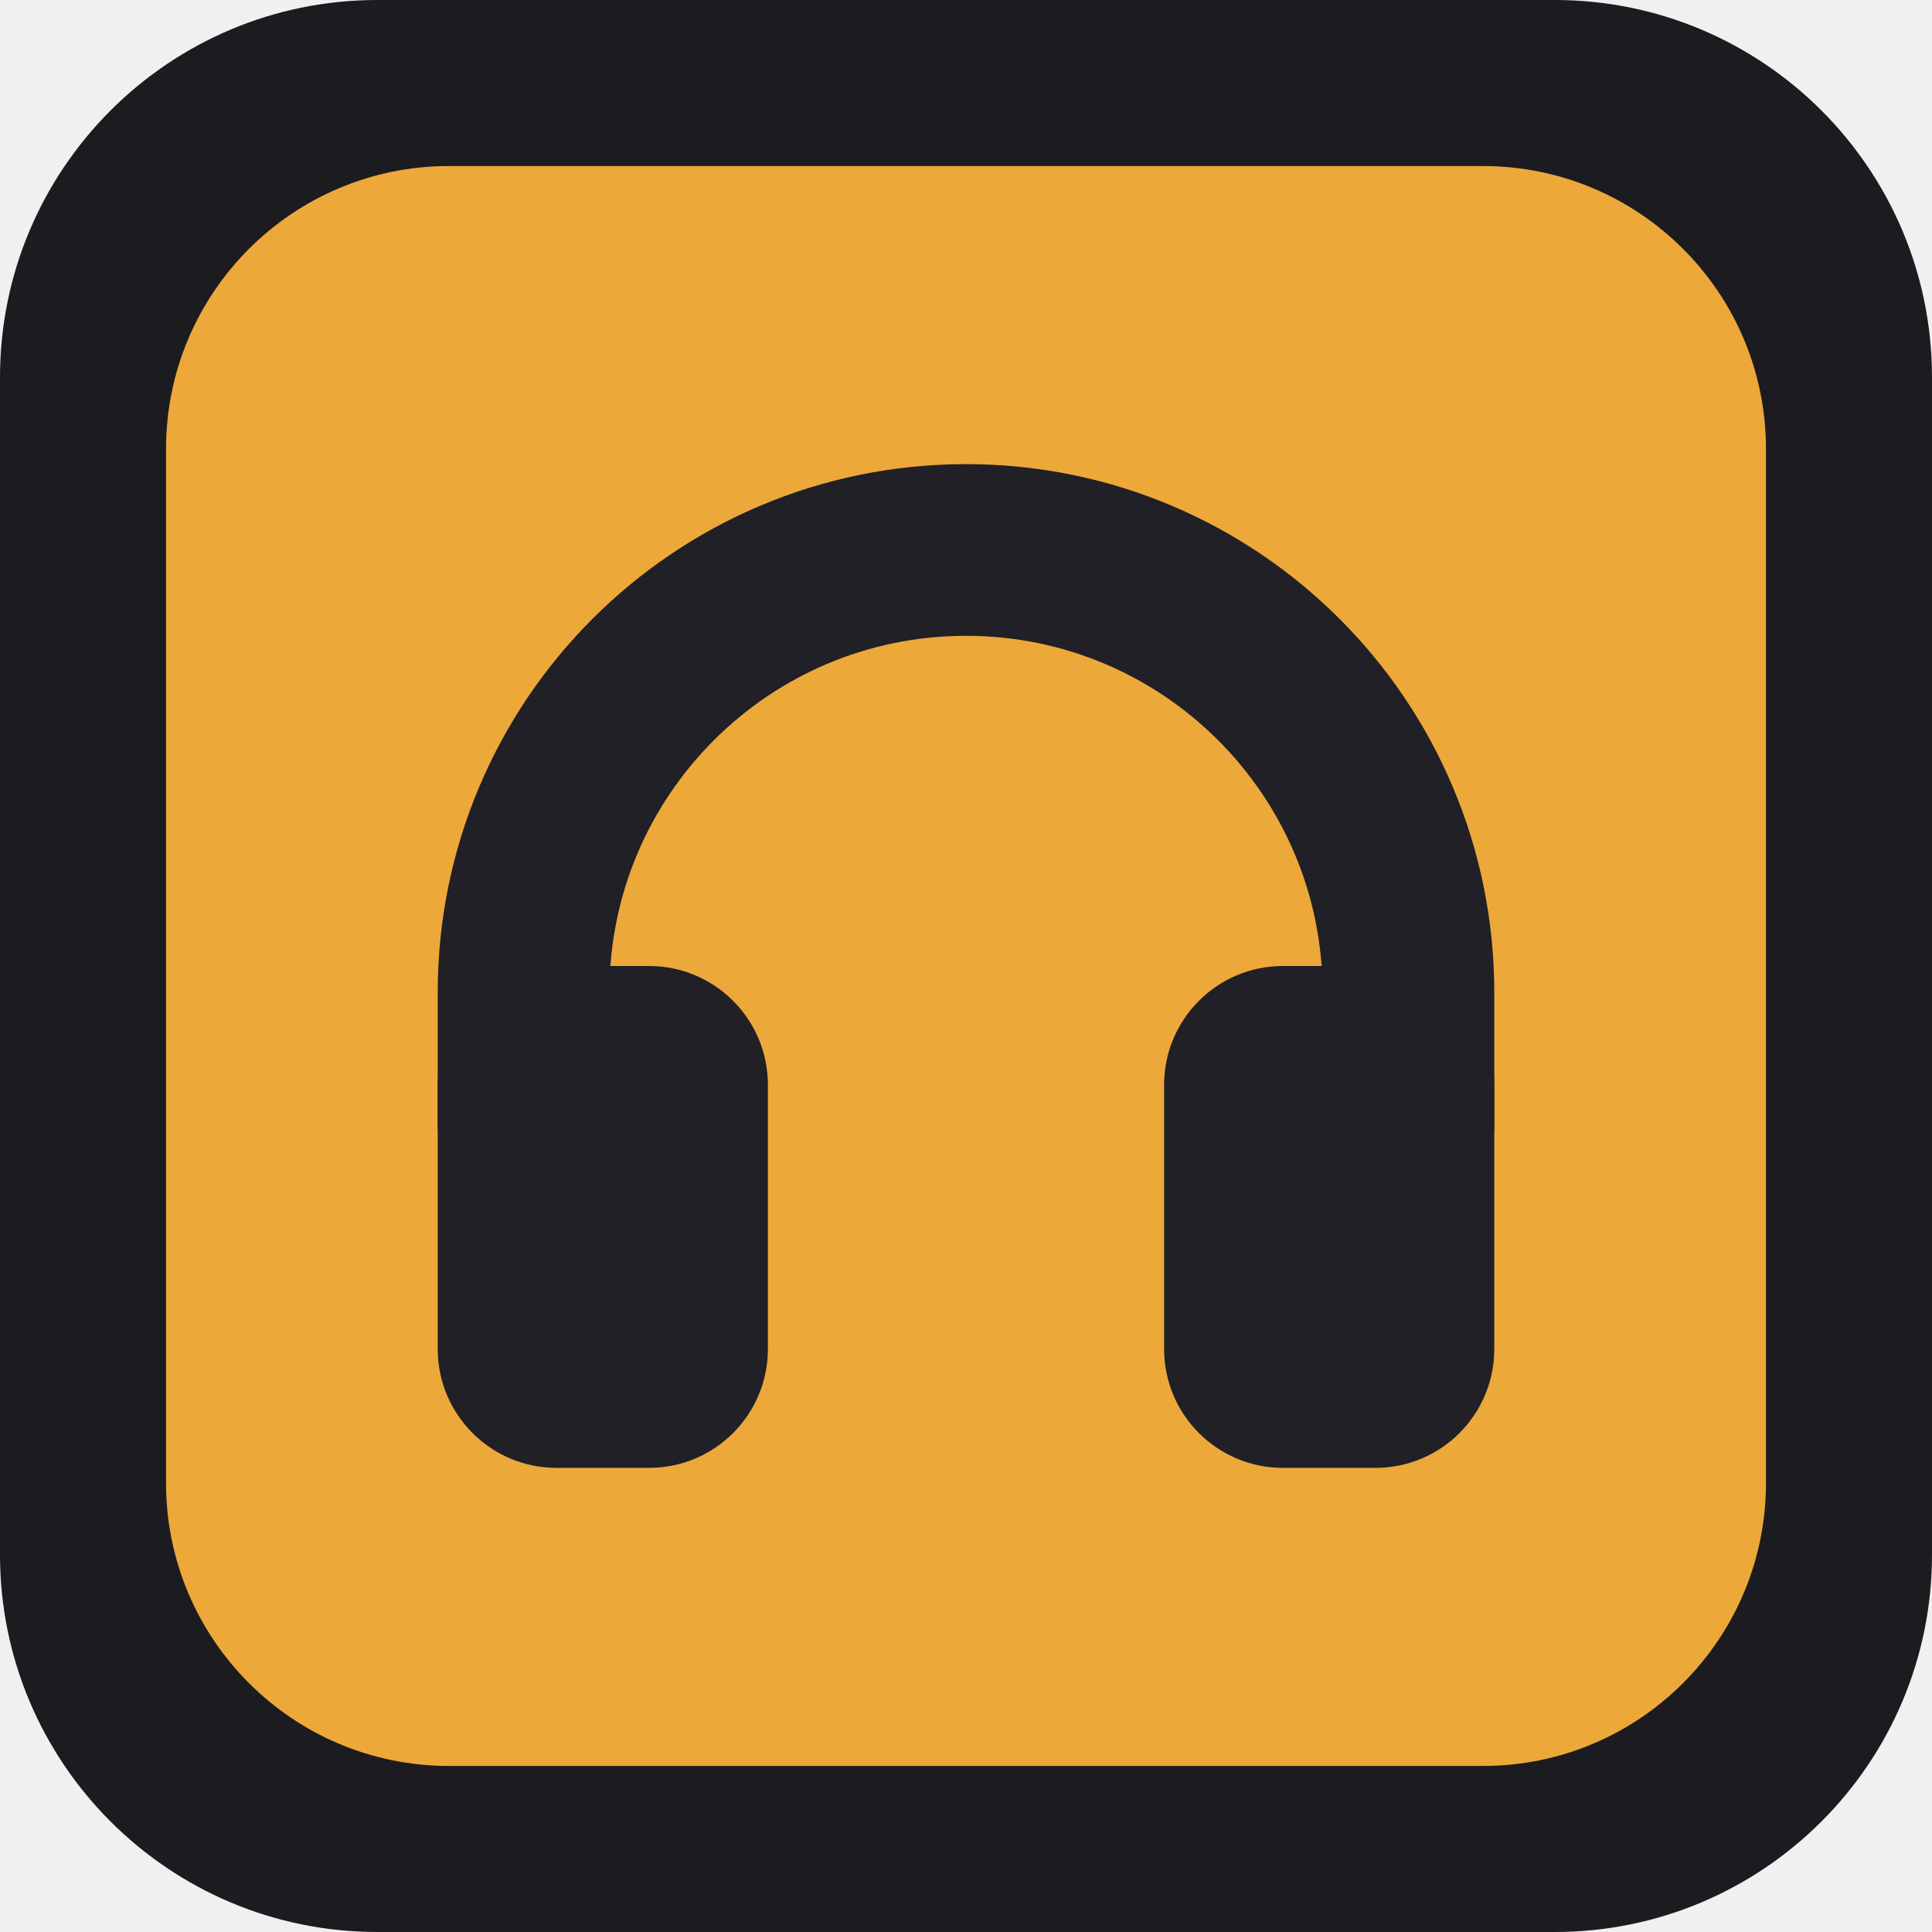
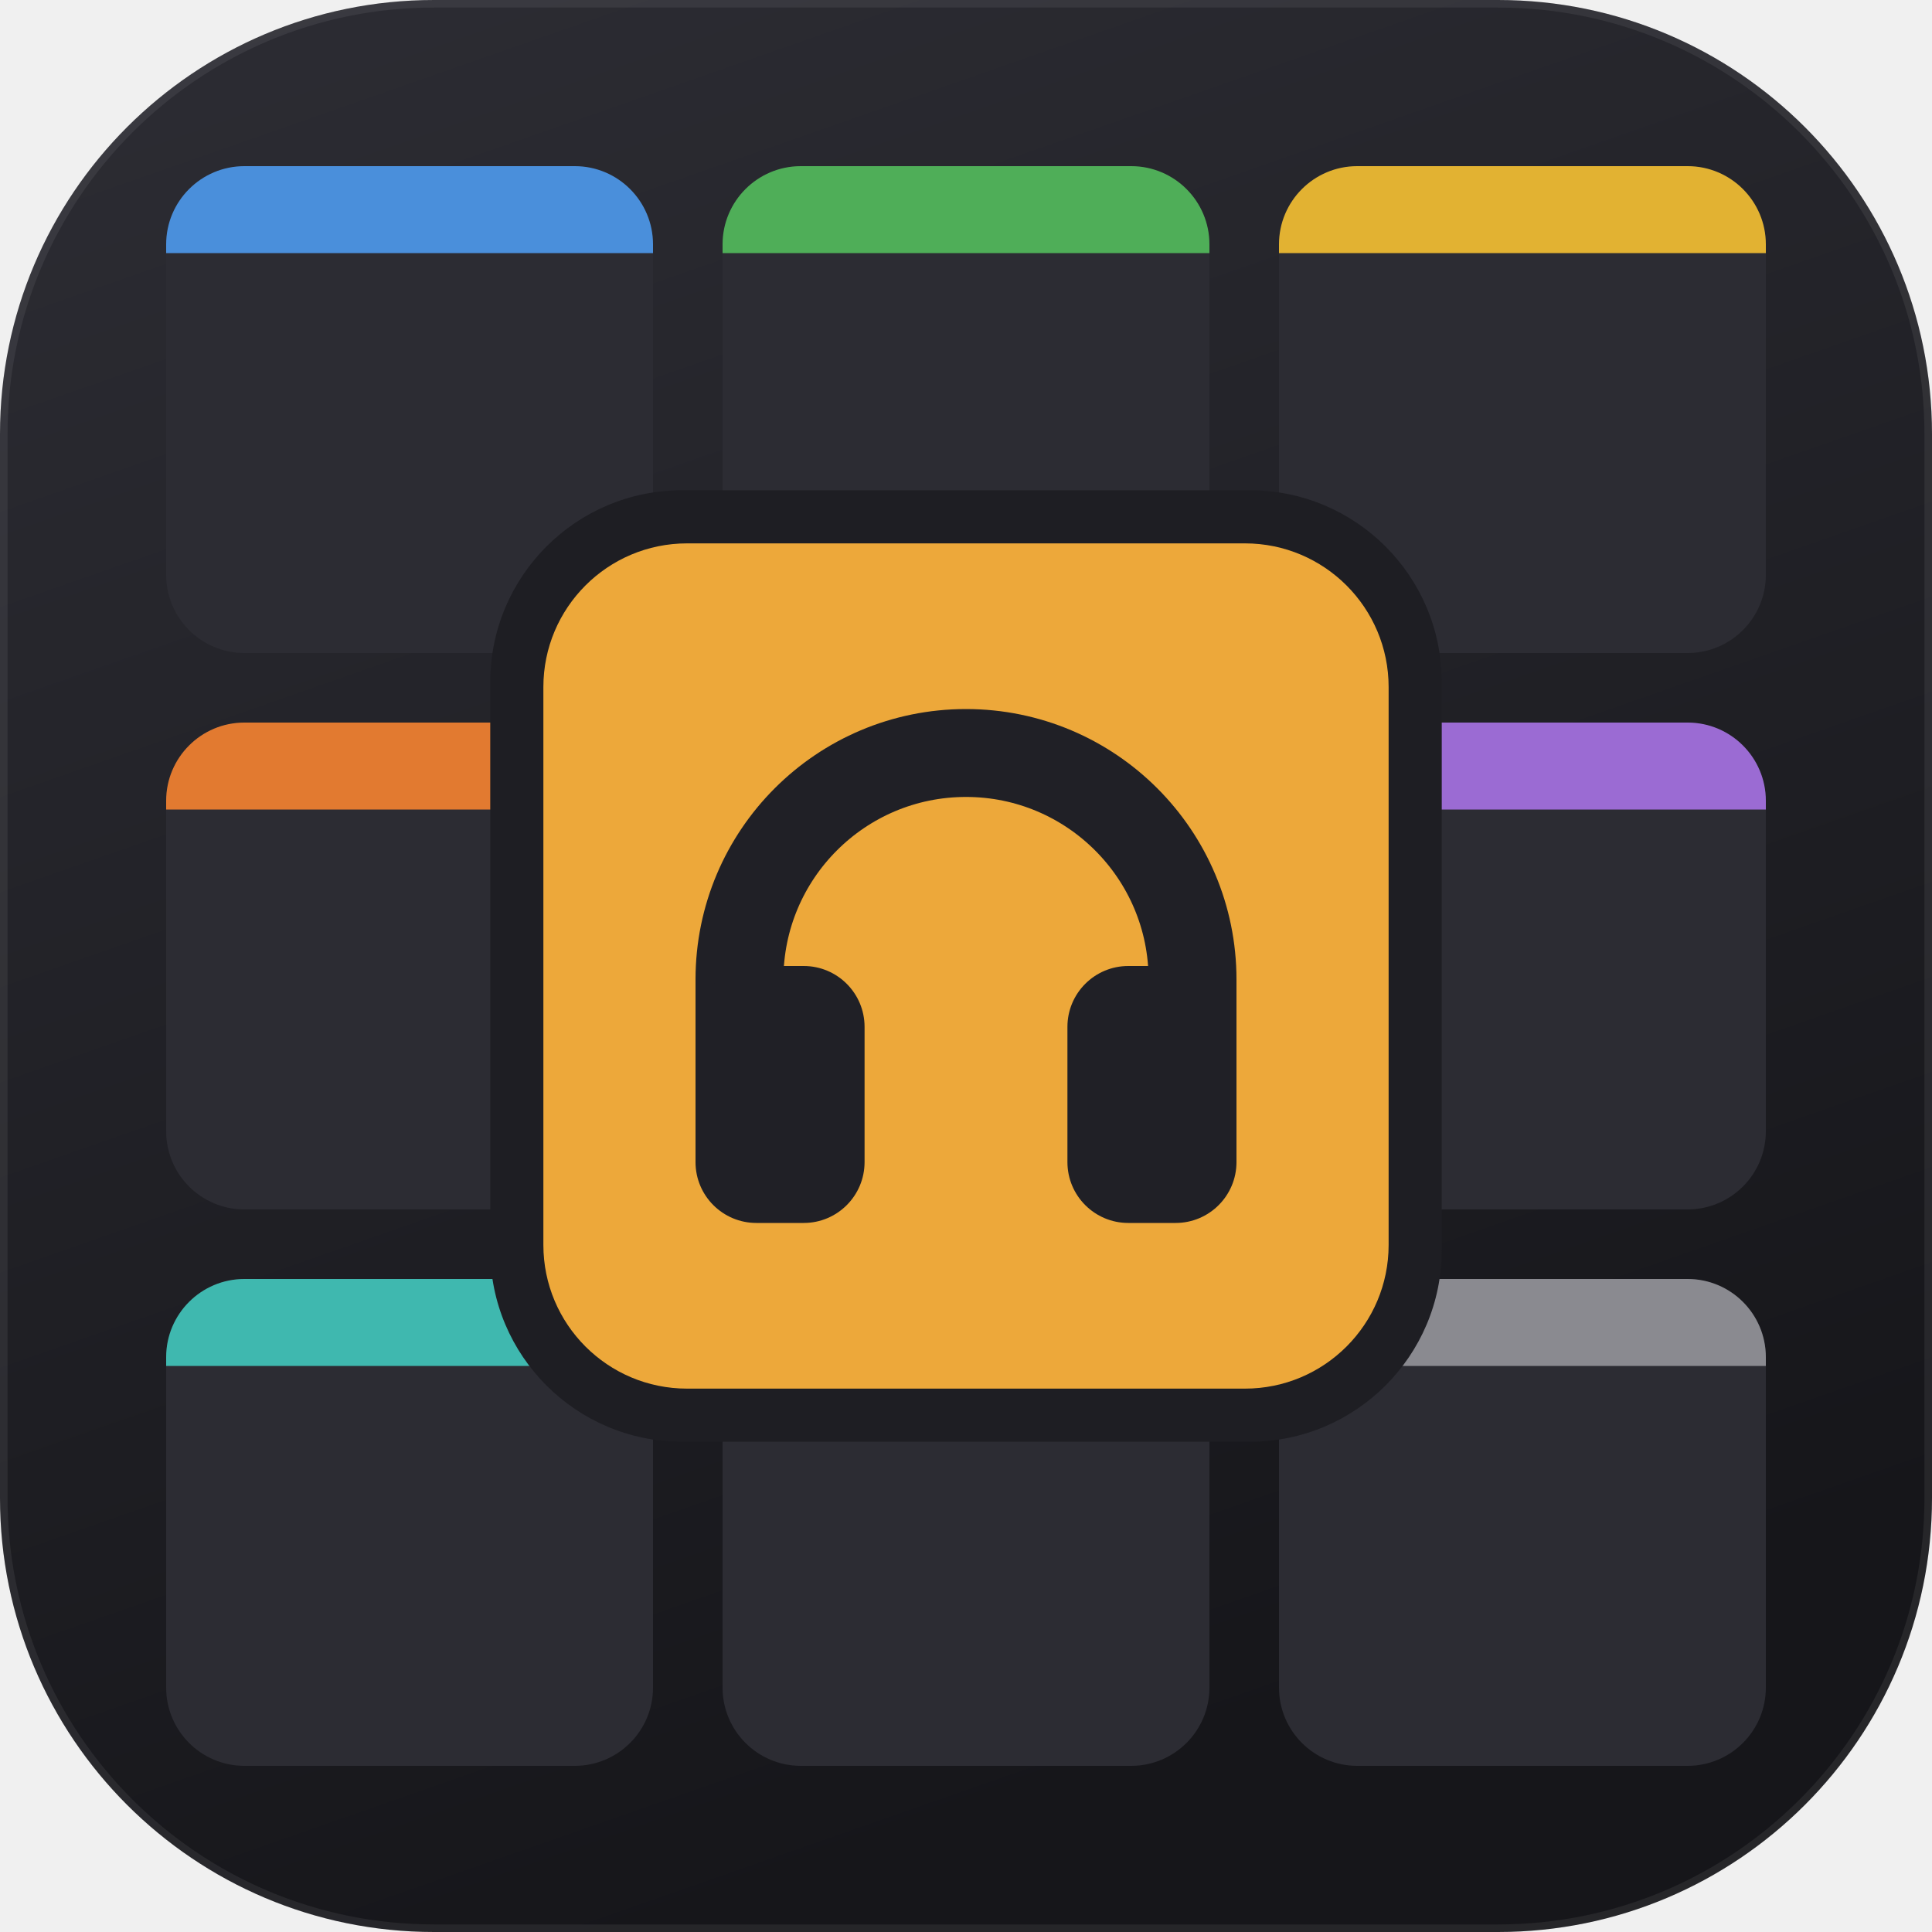
<svg xmlns="http://www.w3.org/2000/svg" viewBox="0 0 1024 1024" width="1024" height="1024">
-   <rect width="1024" height="1024" rx="200" fill="#1C1C20" />
-   <rect x="88" y="88" width="848" height="848" rx="150" fill="#EDA83A" />
-   <g transform="translate(162.00 162.00) scale(7)">
-     <path d="M16.5 62 V52 A33.5 33.5 0 0 1 83.5 52 V62" fill="none" stroke="#202026" stroke-width="13" stroke-linecap="round" />
-     <rect x="10" y="50" width="25" height="38" rx="9.0" fill="#202026" />
-     <rect x="65" y="50" width="25" height="38" rx="9.0" fill="#202026" />
+   <defs>
+     <linearGradient id="g" x1="0" y1="0" x2="0.35" y2="1">
+       <stop offset="0" stop-color="#2D2D34" />
+       <stop offset="1" stop-color="#16161A" />
+     </linearGradient>
+   </defs>
+   <rect width="1024" height="1024" rx="230" fill="url(#g)" />
+   <rect x="2" y="2" width="1020" height="1020" rx="228" fill="none" stroke="#FFFFFF" stroke-opacity=".07" stroke-width="4" />
+   <g transform="translate(512 512) scale(1.28) translate(-512 -512)">
+     <rect x="180.80" y="180.80" width="201.6" height="201.6" rx="32.4" fill="#2C2C33" />
+     <path d="M180.80 216.80V213.20A32.4 32.4 0 0 1 213.20 180.80H350.00A32.4 32.4 0 0 1 382.40 213.20V216.80Z" fill="#4A8FDB" />
+     <rect x="411.20" y="180.80" width="201.6" height="201.6" rx="32.4" fill="#2C2C33" />
+     <path d="M411.20 216.80V213.20A32.4 32.4 0 0 1 443.60 180.80H580.40A32.4 32.4 0 0 1 612.80 213.20V216.80Z" fill="#4FAE58" />
+     <rect x="641.60" y="180.80" width="201.6" height="201.6" rx="32.4" fill="#2C2C33" />
+     <path d="M641.60 216.80V213.20A32.4 32.4 0 0 1 674.00 180.80H810.80A32.4 32.4 0 0 1 843.20 213.20V216.80Z" fill="#E2B232" />
+     <rect x="180.80" y="411.20" width="201.6" height="201.6" rx="32.4" fill="#2C2C33" />
+     <path d="M180.80 447.20V443.60A32.4 32.4 0 0 1 213.20 411.20H350.00A32.4 32.4 0 0 1 382.40 443.60V447.20Z" fill="#E27A30" />
+     <rect x="641.60" y="411.20" width="201.6" height="201.6" rx="32.4" fill="#2C2C33" />
+     <path d="M641.60 447.20V443.60A32.4 32.4 0 0 1 674.00 411.20H810.80A32.4 32.4 0 0 1 843.20 443.60V447.20Z" fill="#9B6BD3" />
+     <rect x="180.80" y="641.60" width="201.6" height="201.6" rx="32.4" fill="#2C2C33" />
+     <path d="M180.80 677.60V674.00A32.4 32.4 0 0 1 213.20 641.60H350.00A32.4 32.4 0 0 1 382.40 674.00V677.60Z" fill="#3FB8AF" />
+     <rect x="411.20" y="641.60" width="201.6" height="201.6" rx="32.4" fill="#2C2C33" />
+     <path d="M411.20 677.60V674.00A32.4 32.4 0 0 1 443.60 641.60H580.40A32.4 32.4 0 0 1 612.80 674.00V677.60Z" fill="#D9534F" />
+     <rect x="641.60" y="641.60" width="201.6" height="201.6" rx="32.4" fill="#2C2C33" />
+     <path d="M641.60 677.60V674.00A32.4 32.4 0 0 1 674.00 641.60H810.80A32.4 32.4 0 0 1 843.20 674.00V677.60Z" fill="#8A8A90" />
+     <rect x="315.0" y="315.0" width="394" height="394" rx="79.5" fill="#1E1E23" />
+     <rect x="337.0" y="337.0" width="350" height="350" rx="59.5" fill="#EDA83A" />
+     <g transform="translate(372.00 372.00) scale(2.8)">
+       <path d="M16.5 62 V52 A33.5 33.5 0 0 1 83.5 52 V62" fill="none" stroke="#202026" stroke-width="13" stroke-linecap="round" />
+       <rect x="10" y="50" width="25" height="38" rx="9.0" fill="#202026" />
+       <rect x="65" y="50" width="25" height="38" rx="9.0" fill="#202026" />
+     </g>
  </g>
</svg>
